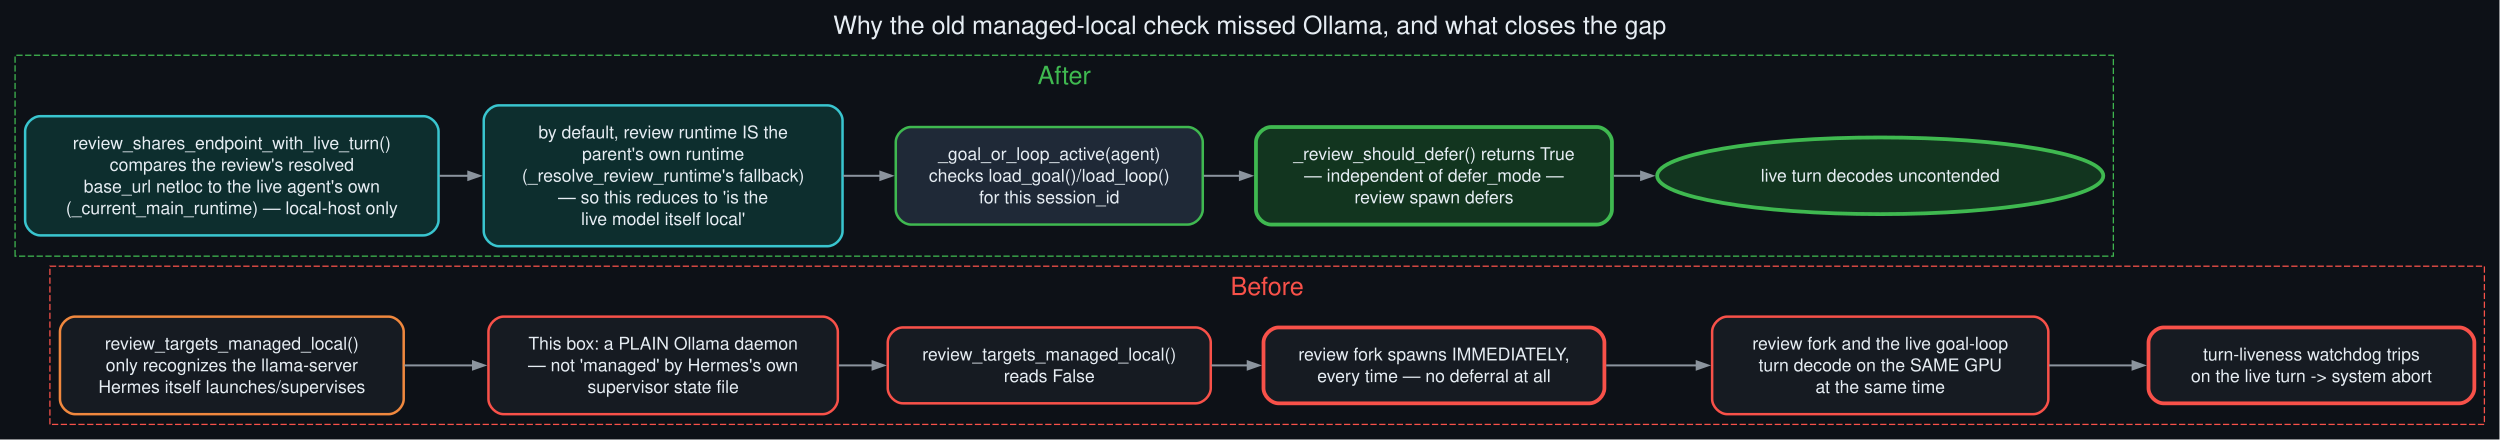
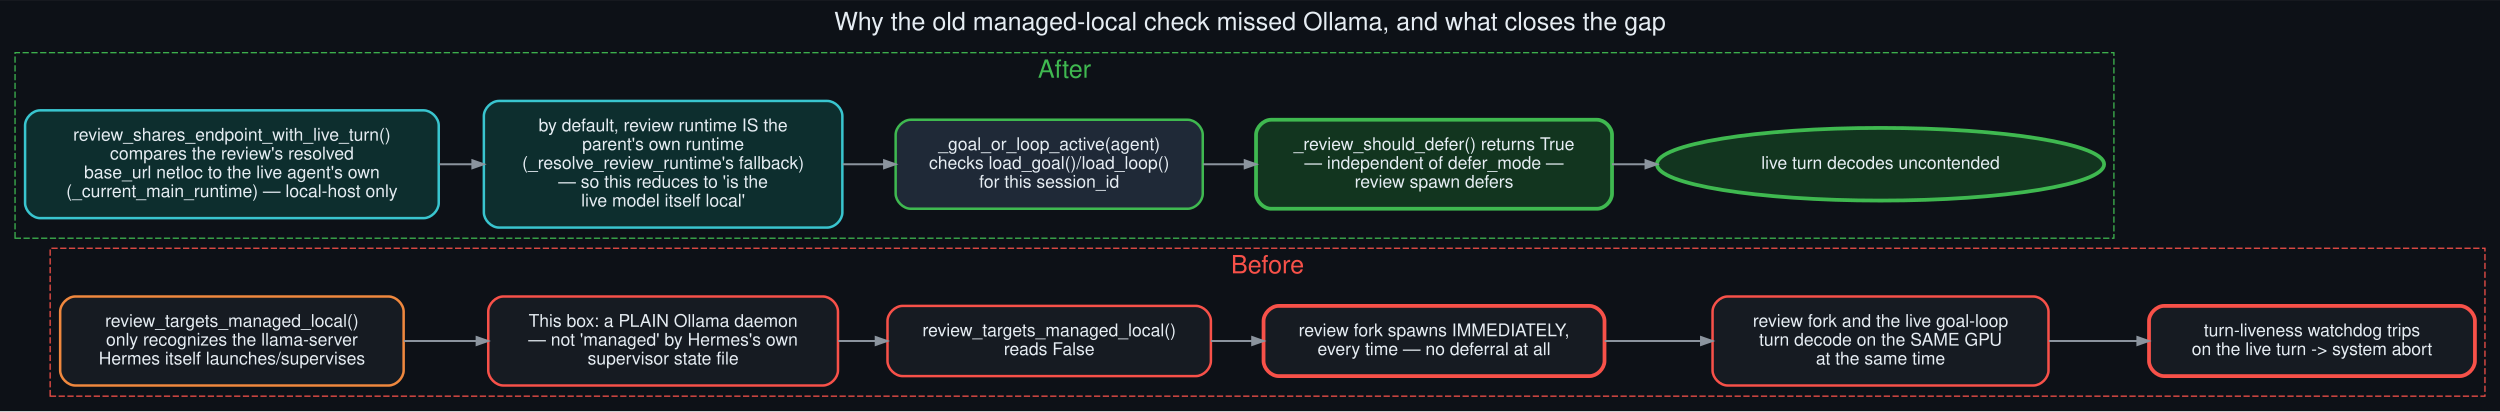
- <svg xmlns="http://www.w3.org/2000/svg" width="1991pt" height="350pt" viewBox="0.00 0.00 1991.00 350.00">
-   <g id="graph0" class="graph" transform="scale(1 1) rotate(0) translate(4 346)">
-     <polygon fill="#0d1117" stroke="none" points="-4,4 -4,-346 1986.57,-346 1986.57,4 -4,4" />
-     <text xml:space="preserve" text-anchor="middle" x="991.29" y="-319" font-family="Helvetica,sans-Serif" font-size="20.00" fill="#e6edf3">Why the old managed-local check missed Ollama, and what closes the gap</text>
+ <svg xmlns="http://www.w3.org/2000/svg" width="1994pt" height="328pt" viewBox="0.00 0.00 1994.38 328.00">
+   <g id="graph0" class="graph" transform="scale(1 1) rotate(0) translate(4 324)">
+     <polygon fill="#0d1117" stroke="transparent" points="-4,4 -4,-324 1990.38,-324 1990.38,4 -4,4" />
+     <text text-anchor="middle" x="993.19" y="-300" font-family="Helvetica,sans-Serif" font-size="20.00" fill="#e6edf3">Why the old managed-local check missed Ollama, and what closes the gap</text>
    <g id="clust1" class="cluster">
-       <polygon fill="#0d1117" stroke="#f85149" stroke-dasharray="5,2" points="35.75,-8 35.75,-134 1974.57,-134 1974.57,-8 35.75,-8" />
-       <text xml:space="preserve" text-anchor="middle" x="1005.16" y="-111" font-family="Helvetica,sans-Serif" font-size="20.00" fill="#f85149">Before</text>
+       <polygon fill="#0d1117" stroke="#f85149" stroke-dasharray="5,2" points="36,-8 36,-126 1978.38,-126 1978.38,-8 36,-8" />
+       <text text-anchor="middle" x="1007.19" y="-106" font-family="Helvetica,sans-Serif" font-size="20.00" fill="#f85149">Before</text>
    </g>
    <g id="clust2" class="cluster">
-       <polygon fill="#0d1117" stroke="#3fb950" stroke-dasharray="5,2" points="8,-142 8,-302 1679.07,-302 1679.07,-142 8,-142" />
-       <text xml:space="preserve" text-anchor="middle" x="843.54" y="-279" font-family="Helvetica,sans-Serif" font-size="20.00" fill="#3fb950">After</text>
+       <polygon fill="#0d1117" stroke="#3fb950" stroke-dasharray="5,2" points="8,-134 8,-282 1682.38,-282 1682.38,-134 8,-134" />
+       <text text-anchor="middle" x="845.19" y="-262" font-family="Helvetica,sans-Serif" font-size="20.00" fill="#3fb950">After</text>
    </g>
    <g id="node1" class="node">
-       <path fill="#161b22" stroke="#f0883e" stroke-width="2" d="M305.5,-93.84C305.5,-93.84 55.75,-93.84 55.75,-93.84 49.75,-93.84 43.75,-87.84 43.75,-81.84 43.75,-81.84 43.75,-28.16 43.75,-28.16 43.75,-22.16 49.75,-16.16 55.75,-16.16 55.75,-16.16 305.5,-16.16 305.5,-16.16 311.5,-16.16 317.5,-22.16 317.5,-28.16 317.5,-28.16 317.5,-81.84 317.5,-81.84 317.5,-87.84 311.5,-93.84 305.5,-93.84" />
-       <text xml:space="preserve" text-anchor="middle" x="180.62" y="-67.58" font-family="Helvetica,sans-Serif" font-size="14.00" fill="#e6edf3">review_targets_managed_local()</text>
-       <text xml:space="preserve" text-anchor="middle" x="180.62" y="-50.33" font-family="Helvetica,sans-Serif" font-size="14.00" fill="#e6edf3">only recognizes the llama-server</text>
-       <text xml:space="preserve" text-anchor="middle" x="180.62" y="-33.08" font-family="Helvetica,sans-Serif" font-size="14.00" fill="#e6edf3">Hermes itself launches/supervises</text>
+       <path fill="#161b22" stroke="#f0883e" stroke-width="2" d="M306,-87.5C306,-87.5 56,-87.5 56,-87.5 50,-87.5 44,-81.5 44,-75.5 44,-75.5 44,-28.5 44,-28.5 44,-22.5 50,-16.5 56,-16.5 56,-16.5 306,-16.5 306,-16.5 312,-16.5 318,-22.5 318,-28.5 318,-28.5 318,-75.5 318,-75.5 318,-81.5 312,-87.5 306,-87.5" />
+       <text text-anchor="middle" x="181" y="-63.3" font-family="Helvetica,sans-Serif" font-size="14.00" fill="#e6edf3">review_targets_managed_local()</text>
+       <text text-anchor="middle" x="181" y="-48.3" font-family="Helvetica,sans-Serif" font-size="14.00" fill="#e6edf3">only recognizes the llama-server</text>
+       <text text-anchor="middle" x="181" y="-33.3" font-family="Helvetica,sans-Serif" font-size="14.00" fill="#e6edf3">Hermes itself launches/supervises</text>
    </g>
    <g id="node2" class="node">
-       <path fill="#161b22" stroke="#f85149" stroke-width="2" d="M651.25,-93.84C651.25,-93.84 397,-93.84 397,-93.84 391,-93.84 385,-87.84 385,-81.84 385,-81.84 385,-28.16 385,-28.16 385,-22.16 391,-16.16 397,-16.16 397,-16.16 651.25,-16.16 651.25,-16.16 657.25,-16.16 663.25,-22.16 663.25,-28.16 663.25,-28.16 663.25,-81.84 663.25,-81.84 663.25,-87.84 657.25,-93.84 651.25,-93.84" />
-       <text xml:space="preserve" text-anchor="middle" x="524.12" y="-67.58" font-family="Helvetica,sans-Serif" font-size="14.00" fill="#e6edf3">This box: a PLAIN Ollama daemon</text>
-       <text xml:space="preserve" text-anchor="middle" x="524.12" y="-50.33" font-family="Helvetica,sans-Serif" font-size="14.00" fill="#e6edf3">— not 'managed' by Hermes's own</text>
-       <text xml:space="preserve" text-anchor="middle" x="524.12" y="-33.08" font-family="Helvetica,sans-Serif" font-size="14.00" fill="#e6edf3">supervisor state file</text>
+       <path fill="#161b22" stroke="#f85149" stroke-width="2" d="M652.5,-87.5C652.5,-87.5 397.5,-87.5 397.5,-87.5 391.5,-87.5 385.5,-81.5 385.5,-75.5 385.5,-75.5 385.5,-28.5 385.5,-28.5 385.5,-22.5 391.5,-16.5 397.5,-16.5 397.5,-16.5 652.5,-16.5 652.5,-16.5 658.5,-16.5 664.5,-22.5 664.5,-28.5 664.5,-28.5 664.5,-75.5 664.5,-75.5 664.5,-81.5 658.5,-87.5 652.5,-87.5" />
+       <text text-anchor="middle" x="525" y="-63.3" font-family="Helvetica,sans-Serif" font-size="14.00" fill="#e6edf3">This box: a PLAIN Ollama daemon</text>
+       <text text-anchor="middle" x="525" y="-48.3" font-family="Helvetica,sans-Serif" font-size="14.00" fill="#e6edf3">— not 'managed' by Hermes's own</text>
+       <text text-anchor="middle" x="525" y="-33.3" font-family="Helvetica,sans-Serif" font-size="14.00" fill="#e6edf3">supervisor state file</text>
    </g>
    <g id="edge1" class="edge">
-       <path fill="none" stroke="#8b949e" stroke-width="1.6" d="M318.07,-55C336.07,-55 354.6,-55 372.82,-55" />
-       <polygon fill="#8b949e" stroke="#8b949e" stroke-width="1.6" points="372.69,-58.15 381.69,-55 372.69,-51.85 372.69,-58.15" />
+       <path fill="none" stroke="#8b949e" stroke-width="1.6" d="M318.15,-52C337.21,-52 356.86,-52 376.12,-52" />
+       <polygon fill="#8b949e" stroke="#8b949e" stroke-width="1.6" points="376.24,-55.15 385.24,-52 376.24,-48.85 376.24,-55.15" />
    </g>
    <g id="node3" class="node">
-       <path fill="#161b22" stroke="#f85149" stroke-width="2" d="M948.25,-85.21C948.25,-85.21 715,-85.21 715,-85.21 709,-85.21 703,-79.21 703,-73.21 703,-73.21 703,-36.79 703,-36.79 703,-30.79 709,-24.79 715,-24.79 715,-24.79 948.25,-24.79 948.25,-24.79 954.25,-24.79 960.25,-30.79 960.25,-36.79 960.25,-36.79 960.25,-73.21 960.25,-73.21 960.25,-79.21 954.25,-85.21 948.25,-85.21" />
-       <text xml:space="preserve" text-anchor="middle" x="831.62" y="-58.95" font-family="Helvetica,sans-Serif" font-size="14.00" fill="#e6edf3">review_targets_managed_local()</text>
-       <text xml:space="preserve" text-anchor="middle" x="831.62" y="-41.7" font-family="Helvetica,sans-Serif" font-size="14.00" fill="#e6edf3">reads False</text>
+       <path fill="#161b22" stroke="#f85149" stroke-width="2" d="M950,-80C950,-80 716,-80 716,-80 710,-80 704,-74 704,-68 704,-68 704,-36 704,-36 704,-30 710,-24 716,-24 716,-24 950,-24 950,-24 956,-24 962,-30 962,-36 962,-36 962,-68 962,-68 962,-74 956,-80 950,-80" />
+       <text text-anchor="middle" x="833" y="-55.8" font-family="Helvetica,sans-Serif" font-size="14.00" fill="#e6edf3">review_targets_managed_local()</text>
+       <text text-anchor="middle" x="833" y="-40.8" font-family="Helvetica,sans-Serif" font-size="14.00" fill="#e6edf3">reads False</text>
    </g>
    <g id="edge2" class="edge">
-       <path fill="none" stroke="#8b949e" stroke-width="1.6" d="M664.02,-55C673,-55 682.04,-55 691.02,-55" />
-       <polygon fill="#8b949e" stroke="#8b949e" stroke-width="1.6" points="690.93,-58.15 699.93,-55 690.93,-51.85 690.93,-58.15" />
+       <path fill="none" stroke="#8b949e" stroke-width="1.6" d="M664.67,-52C674.6,-52 684.61,-52 694.53,-52" />
+       <polygon fill="#8b949e" stroke="#8b949e" stroke-width="1.6" points="694.61,-55.15 703.61,-52 694.61,-48.85 694.61,-55.15" />
    </g>
    <g id="node4" class="node">
-       <path fill="#161b22" stroke="#f85149" stroke-width="3" d="M1261.75,-85.21C1261.75,-85.21 1014.25,-85.21 1014.25,-85.21 1008.25,-85.21 1002.25,-79.21 1002.25,-73.21 1002.25,-73.21 1002.25,-36.79 1002.25,-36.79 1002.25,-30.79 1008.25,-24.79 1014.25,-24.79 1014.25,-24.79 1261.75,-24.79 1261.75,-24.79 1267.75,-24.79 1273.75,-30.79 1273.75,-36.79 1273.75,-36.79 1273.75,-73.21 1273.75,-73.21 1273.75,-79.21 1267.75,-85.21 1261.75,-85.21" />
-       <text xml:space="preserve" text-anchor="middle" x="1138" y="-58.95" font-family="Helvetica,sans-Serif" font-size="14.00" fill="#e6edf3">review fork spawns IMMEDIATELY,</text>
-       <text xml:space="preserve" text-anchor="middle" x="1138" y="-41.7" font-family="Helvetica,sans-Serif" font-size="14.00" fill="#e6edf3">every time — no deferral at all</text>
+       <path fill="#161b22" stroke="#f85149" stroke-width="3" d="M1264,-80C1264,-80 1016,-80 1016,-80 1010,-80 1004,-74 1004,-68 1004,-68 1004,-36 1004,-36 1004,-30 1010,-24 1016,-24 1016,-24 1264,-24 1264,-24 1270,-24 1276,-30 1276,-36 1276,-36 1276,-68 1276,-68 1276,-74 1270,-80 1264,-80" />
+       <text text-anchor="middle" x="1140" y="-55.8" font-family="Helvetica,sans-Serif" font-size="14.00" fill="#e6edf3">review fork spawns IMMEDIATELY,</text>
+       <text text-anchor="middle" x="1140" y="-40.8" font-family="Helvetica,sans-Serif" font-size="14.00" fill="#e6edf3">every time — no deferral at all</text>
    </g>
    <g id="edge3" class="edge">
-       <path fill="none" stroke="#8b949e" stroke-width="1.6" d="M960.83,-55C970.4,-55 980.11,-55 989.78,-55" />
-       <polygon fill="#8b949e" stroke="#8b949e" stroke-width="1.6" points="989.7,-58.15 998.7,-55 989.7,-51.85 989.7,-58.15" />
+       <path fill="none" stroke="#8b949e" stroke-width="1.6" d="M962.02,-52C972.85,-52 983.84,-52 994.78,-52" />
+       <polygon fill="#8b949e" stroke="#8b949e" stroke-width="1.6" points="994.95,-55.15 1003.95,-52 994.95,-48.85 994.95,-55.15" />
    </g>
    <g id="node5" class="node">
-       <path fill="#161b22" stroke="#f85149" stroke-width="2" d="M1615.29,-93.84C1615.29,-93.84 1371.54,-93.84 1371.54,-93.84 1365.54,-93.84 1359.54,-87.84 1359.54,-81.84 1359.54,-81.84 1359.54,-28.16 1359.54,-28.16 1359.54,-22.16 1365.54,-16.16 1371.54,-16.16 1371.54,-16.16 1615.29,-16.16 1615.29,-16.16 1621.29,-16.16 1627.29,-22.16 1627.29,-28.16 1627.29,-28.16 1627.29,-81.84 1627.29,-81.84 1627.29,-87.84 1621.29,-93.84 1615.29,-93.84" />
-       <text xml:space="preserve" text-anchor="middle" x="1493.41" y="-67.58" font-family="Helvetica,sans-Serif" font-size="14.00" fill="#e6edf3">review fork and the live goal-loop</text>
-       <text xml:space="preserve" text-anchor="middle" x="1493.41" y="-50.33" font-family="Helvetica,sans-Serif" font-size="14.00" fill="#e6edf3">turn decode on the SAME GPU</text>
-       <text xml:space="preserve" text-anchor="middle" x="1493.41" y="-33.08" font-family="Helvetica,sans-Serif" font-size="14.00" fill="#e6edf3">at the same time</text>
+       <path fill="#161b22" stroke="#f85149" stroke-width="2" d="M1618.19,-87.5C1618.19,-87.5 1374.19,-87.5 1374.19,-87.5 1368.19,-87.5 1362.19,-81.5 1362.19,-75.5 1362.19,-75.5 1362.19,-28.5 1362.19,-28.5 1362.19,-22.5 1368.19,-16.5 1374.19,-16.5 1374.19,-16.5 1618.19,-16.5 1618.19,-16.5 1624.19,-16.5 1630.19,-22.5 1630.19,-28.5 1630.19,-28.5 1630.19,-75.5 1630.19,-75.5 1630.19,-81.5 1624.19,-87.5 1618.19,-87.5" />
+       <text text-anchor="middle" x="1496.19" y="-63.3" font-family="Helvetica,sans-Serif" font-size="14.00" fill="#e6edf3">review fork and the live goal-loop</text>
+       <text text-anchor="middle" x="1496.19" y="-48.3" font-family="Helvetica,sans-Serif" font-size="14.00" fill="#e6edf3">turn decode on the SAME GPU</text>
+       <text text-anchor="middle" x="1496.19" y="-33.3" font-family="Helvetica,sans-Serif" font-size="14.00" fill="#e6edf3">at the same time</text>
    </g>
    <g id="edge4" class="edge">
-       <path fill="none" stroke="#8b949e" stroke-width="1.6" d="M1275.13,-55C1298.8,-55 1323.5,-55 1347.39,-55" />
-       <polygon fill="#8b949e" stroke="#8b949e" stroke-width="1.6" points="1347.26,-58.15 1356.26,-55 1347.26,-51.85 1347.26,-58.15" />
+       <path fill="none" stroke="#8b949e" stroke-width="1.6" d="M1276.17,-52C1301.23,-52 1327.47,-52 1352.74,-52" />
+       <polygon fill="#8b949e" stroke="#8b949e" stroke-width="1.6" points="1353,-55.15 1362,-52 1353,-48.85 1353,-55.15" />
    </g>
    <g id="node6" class="node">
-       <path fill="#161b22" stroke="#f85149" stroke-width="3" d="M1954.57,-85.21C1954.57,-85.21 1719.07,-85.21 1719.07,-85.21 1713.07,-85.21 1707.07,-79.21 1707.07,-73.21 1707.07,-73.21 1707.07,-36.79 1707.07,-36.79 1707.07,-30.79 1713.07,-24.79 1719.07,-24.79 1719.07,-24.79 1954.57,-24.79 1954.57,-24.79 1960.57,-24.79 1966.57,-30.79 1966.57,-36.79 1966.57,-36.79 1966.57,-73.21 1966.57,-73.21 1966.57,-79.21 1960.57,-85.21 1954.57,-85.21" />
-       <text xml:space="preserve" text-anchor="middle" x="1836.82" y="-58.95" font-family="Helvetica,sans-Serif" font-size="14.00" fill="#e6edf3">turn-liveness watchdog trips</text>
-       <text xml:space="preserve" text-anchor="middle" x="1836.82" y="-41.7" font-family="Helvetica,sans-Serif" font-size="14.00" fill="#e6edf3">on the live turn -&gt; system abort</text>
+       <path fill="#161b22" stroke="#f85149" stroke-width="3" d="M1958.38,-80C1958.38,-80 1722.38,-80 1722.38,-80 1716.38,-80 1710.38,-74 1710.38,-68 1710.38,-68 1710.38,-36 1710.38,-36 1710.38,-30 1716.38,-24 1722.38,-24 1722.38,-24 1958.38,-24 1958.38,-24 1964.38,-24 1970.38,-30 1970.38,-36 1970.38,-36 1970.38,-68 1970.38,-68 1970.38,-74 1964.38,-80 1958.38,-80" />
+       <text text-anchor="middle" x="1840.38" y="-55.8" font-family="Helvetica,sans-Serif" font-size="14.00" fill="#e6edf3">turn-liveness watchdog trips</text>
+       <text text-anchor="middle" x="1840.38" y="-40.8" font-family="Helvetica,sans-Serif" font-size="14.00" fill="#e6edf3">on the live turn -&gt; system abort</text>
    </g>
    <g id="edge5" class="edge">
-       <path fill="none" stroke="#8b949e" stroke-width="1.6" d="M1627.88,-55C1649.79,-55 1672.57,-55 1694.67,-55" />
-       <polygon fill="#8b949e" stroke="#8b949e" stroke-width="1.6" points="1694.39,-58.15 1703.39,-55 1694.39,-51.85 1694.39,-58.15" />
+       <path fill="none" stroke="#8b949e" stroke-width="1.6" d="M1630.47,-52C1653.58,-52 1677.66,-52 1700.91,-52" />
+       <polygon fill="#8b949e" stroke="#8b949e" stroke-width="1.6" points="1701.12,-55.15 1710.12,-52 1701.12,-48.85 1701.12,-55.15" />
    </g>
    <g id="node7" class="node">
-       <path fill="#0d2e2e" stroke="#39c5cf" stroke-width="2" d="M333.25,-253.46C333.25,-253.46 28,-253.46 28,-253.46 22,-253.46 16,-247.46 16,-241.46 16,-241.46 16,-170.54 16,-170.54 16,-164.54 22,-158.54 28,-158.54 28,-158.54 333.25,-158.54 333.25,-158.54 339.25,-158.54 345.25,-164.54 345.25,-170.54 345.25,-170.54 345.25,-241.46 345.25,-241.46 345.25,-247.46 339.25,-253.46 333.25,-253.46" />
-       <text xml:space="preserve" text-anchor="middle" x="180.62" y="-227.2" font-family="Helvetica,sans-Serif" font-size="14.00" fill="#e6edf3">review_shares_endpoint_with_live_turn()</text>
-       <text xml:space="preserve" text-anchor="middle" x="180.62" y="-209.95" font-family="Helvetica,sans-Serif" font-size="14.00" fill="#e6edf3">compares the review's resolved</text>
-       <text xml:space="preserve" text-anchor="middle" x="180.62" y="-192.7" font-family="Helvetica,sans-Serif" font-size="14.00" fill="#e6edf3">base_url netloc to the live agent's own</text>
-       <text xml:space="preserve" text-anchor="middle" x="180.62" y="-175.45" font-family="Helvetica,sans-Serif" font-size="14.00" fill="#e6edf3">(_current_main_runtime) — local-host only</text>
+       <path fill="#0d2e2e" stroke="#39c5cf" stroke-width="2" d="M334,-236C334,-236 28,-236 28,-236 22,-236 16,-230 16,-224 16,-224 16,-162 16,-162 16,-156 22,-150 28,-150 28,-150 334,-150 334,-150 340,-150 346,-156 346,-162 346,-162 346,-224 346,-224 346,-230 340,-236 334,-236" />
+       <text text-anchor="middle" x="181" y="-211.8" font-family="Helvetica,sans-Serif" font-size="14.00" fill="#e6edf3">review_shares_endpoint_with_live_turn()</text>
+       <text text-anchor="middle" x="181" y="-196.8" font-family="Helvetica,sans-Serif" font-size="14.00" fill="#e6edf3">compares the review's resolved</text>
+       <text text-anchor="middle" x="181" y="-181.8" font-family="Helvetica,sans-Serif" font-size="14.00" fill="#e6edf3">base_url netloc to the live agent's own</text>
+       <text text-anchor="middle" x="181" y="-166.8" font-family="Helvetica,sans-Serif" font-size="14.00" fill="#e6edf3">(_current_main_runtime) — local-host only</text>
    </g>
    <g id="node8" class="node">
-       <path fill="#0d2e2e" stroke="#39c5cf" stroke-width="2" d="M655,-262.08C655,-262.08 393.25,-262.08 393.25,-262.08 387.25,-262.08 381.25,-256.08 381.25,-250.08 381.25,-250.08 381.25,-161.91 381.25,-161.91 381.25,-155.91 387.25,-149.91 393.25,-149.91 393.25,-149.91 655,-149.91 655,-149.91 661,-149.91 667,-155.91 667,-161.91 667,-161.91 667,-250.08 667,-250.08 667,-256.08 661,-262.08 655,-262.08" />
-       <text xml:space="preserve" text-anchor="middle" x="524.12" y="-235.82" font-family="Helvetica,sans-Serif" font-size="14.00" fill="#e6edf3">by default, review runtime IS the</text>
-       <text xml:space="preserve" text-anchor="middle" x="524.12" y="-218.57" font-family="Helvetica,sans-Serif" font-size="14.00" fill="#e6edf3">parent's own runtime</text>
-       <text xml:space="preserve" text-anchor="middle" x="524.12" y="-201.32" font-family="Helvetica,sans-Serif" font-size="14.00" fill="#e6edf3">(_resolve_review_runtime's fallback)</text>
-       <text xml:space="preserve" text-anchor="middle" x="524.12" y="-184.07" font-family="Helvetica,sans-Serif" font-size="14.00" fill="#e6edf3">— so this reduces to 'is the</text>
-       <text xml:space="preserve" text-anchor="middle" x="524.12" y="-166.82" font-family="Helvetica,sans-Serif" font-size="14.00" fill="#e6edf3">live model itself local'</text>
+       <path fill="#0d2e2e" stroke="#39c5cf" stroke-width="2" d="M656,-243.5C656,-243.5 394,-243.5 394,-243.5 388,-243.5 382,-237.5 382,-231.5 382,-231.5 382,-154.5 382,-154.5 382,-148.5 388,-142.5 394,-142.5 394,-142.5 656,-142.5 656,-142.5 662,-142.5 668,-148.5 668,-154.5 668,-154.5 668,-231.5 668,-231.5 668,-237.5 662,-243.5 656,-243.5" />
+       <text text-anchor="middle" x="525" y="-219.3" font-family="Helvetica,sans-Serif" font-size="14.00" fill="#e6edf3">by default, review runtime IS the</text>
+       <text text-anchor="middle" x="525" y="-204.3" font-family="Helvetica,sans-Serif" font-size="14.00" fill="#e6edf3">parent's own runtime</text>
+       <text text-anchor="middle" x="525" y="-189.3" font-family="Helvetica,sans-Serif" font-size="14.00" fill="#e6edf3">(_resolve_review_runtime's fallback)</text>
+       <text text-anchor="middle" x="525" y="-174.3" font-family="Helvetica,sans-Serif" font-size="14.00" fill="#e6edf3">— so this reduces to 'is the</text>
+       <text text-anchor="middle" x="525" y="-159.3" font-family="Helvetica,sans-Serif" font-size="14.00" fill="#e6edf3">live model itself local'</text>
    </g>
    <g id="edge6" class="edge">
-       <path fill="none" stroke="#8b949e" stroke-width="1.6" d="M345.87,-206C353.62,-206 361.39,-206 369.11,-206" />
-       <polygon fill="#8b949e" stroke="#8b949e" stroke-width="1.6" points="368.96,-209.15 377.96,-206 368.96,-202.85 368.96,-209.15" />
+       <path fill="none" stroke="#8b949e" stroke-width="1.6" d="M346.24,-193C355.07,-193 363.93,-193 372.72,-193" />
+       <polygon fill="#8b949e" stroke="#8b949e" stroke-width="1.6" points="372.85,-196.15 381.85,-193 372.85,-189.85 372.85,-196.15" />
    </g>
    <g id="node9" class="node">
-       <path fill="#1f2937" stroke="#3fb950" stroke-width="2" d="M941.88,-244.84C941.88,-244.84 721.38,-244.84 721.38,-244.84 715.38,-244.84 709.38,-238.84 709.38,-232.84 709.38,-232.84 709.38,-179.16 709.38,-179.16 709.38,-173.16 715.38,-167.16 721.38,-167.16 721.38,-167.16 941.88,-167.16 941.88,-167.16 947.88,-167.16 953.88,-173.16 953.88,-179.16 953.88,-179.16 953.88,-232.84 953.88,-232.84 953.88,-238.84 947.88,-244.84 941.88,-244.84" />
-       <text xml:space="preserve" text-anchor="middle" x="831.62" y="-218.57" font-family="Helvetica,sans-Serif" font-size="14.00" fill="#e6edf3">_goal_or_loop_active(agent)</text>
-       <text xml:space="preserve" text-anchor="middle" x="831.62" y="-201.32" font-family="Helvetica,sans-Serif" font-size="14.00" fill="#e6edf3">checks load_goal()/load_loop()</text>
-       <text xml:space="preserve" text-anchor="middle" x="831.62" y="-184.07" font-family="Helvetica,sans-Serif" font-size="14.00" fill="#e6edf3">for this session_id</text>
+       <path fill="#1f2937" stroke="#3fb950" stroke-width="2" d="M943.5,-228.5C943.5,-228.5 722.5,-228.5 722.5,-228.5 716.5,-228.5 710.5,-222.5 710.5,-216.5 710.5,-216.5 710.5,-169.5 710.5,-169.5 710.5,-163.5 716.5,-157.5 722.5,-157.5 722.5,-157.5 943.5,-157.5 943.5,-157.5 949.5,-157.5 955.5,-163.5 955.5,-169.5 955.5,-169.5 955.5,-216.5 955.5,-216.5 955.5,-222.5 949.5,-228.5 943.5,-228.5" />
+       <text text-anchor="middle" x="833" y="-204.3" font-family="Helvetica,sans-Serif" font-size="14.00" fill="#e6edf3">_goal_or_loop_active(agent)</text>
+       <text text-anchor="middle" x="833" y="-189.3" font-family="Helvetica,sans-Serif" font-size="14.00" fill="#e6edf3">checks load_goal()/load_loop()</text>
+       <text text-anchor="middle" x="833" y="-174.3" font-family="Helvetica,sans-Serif" font-size="14.00" fill="#e6edf3">for this session_id</text>
    </g>
    <g id="edge7" class="edge">
-       <path fill="none" stroke="#8b949e" stroke-width="1.6" d="M667.59,-206C677.54,-206 687.54,-206 697.43,-206" />
-       <polygon fill="#8b949e" stroke="#8b949e" stroke-width="1.6" points="697.12,-209.15 706.12,-206 697.12,-202.85 697.12,-209.15" />
+       <path fill="none" stroke="#8b949e" stroke-width="1.6" d="M668.25,-193C679.22,-193 690.27,-193 701.17,-193" />
+       <polygon fill="#8b949e" stroke="#8b949e" stroke-width="1.6" points="701.28,-196.15 710.28,-193 701.28,-189.85 701.28,-196.15" />
    </g>
    <g id="node10" class="node">
-       <path fill="#12351f" stroke="#3fb950" stroke-width="3" d="M1267.75,-244.84C1267.75,-244.84 1008.25,-244.84 1008.25,-244.84 1002.25,-244.84 996.25,-238.84 996.25,-232.84 996.25,-232.84 996.25,-179.16 996.25,-179.16 996.25,-173.16 1002.25,-167.16 1008.25,-167.16 1008.25,-167.16 1267.75,-167.16 1267.75,-167.16 1273.75,-167.16 1279.75,-173.16 1279.75,-179.16 1279.75,-179.16 1279.75,-232.84 1279.75,-232.84 1279.75,-238.84 1273.75,-244.84 1267.75,-244.84" />
-       <text xml:space="preserve" text-anchor="middle" x="1138" y="-218.57" font-family="Helvetica,sans-Serif" font-size="14.00" fill="#e6edf3">_review_should_defer() returns True</text>
-       <text xml:space="preserve" text-anchor="middle" x="1138" y="-201.32" font-family="Helvetica,sans-Serif" font-size="14.00" fill="#e6edf3">— independent of defer_mode —</text>
-       <text xml:space="preserve" text-anchor="middle" x="1138" y="-184.07" font-family="Helvetica,sans-Serif" font-size="14.00" fill="#e6edf3">review spawn defers</text>
+       <path fill="#12351f" stroke="#3fb950" stroke-width="3" d="M1270,-228.5C1270,-228.5 1010,-228.5 1010,-228.5 1004,-228.5 998,-222.5 998,-216.5 998,-216.5 998,-169.5 998,-169.5 998,-163.5 1004,-157.5 1010,-157.5 1010,-157.5 1270,-157.5 1270,-157.5 1276,-157.5 1282,-163.5 1282,-169.5 1282,-169.5 1282,-216.5 1282,-216.5 1282,-222.5 1276,-228.5 1270,-228.5" />
+       <text text-anchor="middle" x="1140" y="-204.3" font-family="Helvetica,sans-Serif" font-size="14.00" fill="#e6edf3">_review_should_defer() returns True</text>
+       <text text-anchor="middle" x="1140" y="-189.3" font-family="Helvetica,sans-Serif" font-size="14.00" fill="#e6edf3">— independent of defer_mode —</text>
+       <text text-anchor="middle" x="1140" y="-174.3" font-family="Helvetica,sans-Serif" font-size="14.00" fill="#e6edf3">review spawn defers</text>
    </g>
    <g id="edge8" class="edge">
-       <path fill="none" stroke="#8b949e" stroke-width="1.6" d="M954.67,-206C964.18,-206 973.86,-206 983.54,-206" />
-       <polygon fill="#8b949e" stroke="#8b949e" stroke-width="1.6" points="983.47,-209.15 992.47,-206 983.47,-202.85 983.47,-209.15" />
+       <path fill="none" stroke="#8b949e" stroke-width="1.6" d="M955.86,-193C966.68,-193 977.72,-193 988.75,-193" />
+       <polygon fill="#8b949e" stroke="#8b949e" stroke-width="1.6" points="989,-196.15 998,-193 989,-189.85 989,-196.15" />
    </g>
    <g id="node11" class="node">
-       <ellipse fill="#12351f" stroke="#3fb950" stroke-width="3" cx="1493.41" cy="-206" rx="177.66" ry="30.53" />
-       <text xml:space="preserve" text-anchor="middle" x="1493.41" y="-201.32" font-family="Helvetica,sans-Serif" font-size="14.00" fill="#e6edf3">live turn decodes uncontended</text>
+       <ellipse fill="#12351f" stroke="#3fb950" stroke-width="3" cx="1496.19" cy="-193" rx="178.38" ry="28.98" />
+       <text text-anchor="middle" x="1496.19" y="-189.3" font-family="Helvetica,sans-Serif" font-size="14.00" fill="#e6edf3">live turn decodes uncontended</text>
    </g>
    <g id="edge9" class="edge">
-       <path fill="none" stroke="#8b949e" stroke-width="1.6" d="M1281.22,-206C1288.48,-206 1295.82,-206 1303.19,-206" />
-       <polygon fill="#8b949e" stroke="#8b949e" stroke-width="1.6" points="1302.97,-209.15 1311.97,-206 1302.97,-202.85 1302.97,-209.15" />
+       <path fill="none" stroke="#8b949e" stroke-width="1.6" d="M1282,-193C1290.74,-193 1299.59,-193 1308.48,-193" />
+       <polygon fill="#8b949e" stroke="#8b949e" stroke-width="1.6" points="1308.75,-196.15 1317.75,-193 1308.75,-189.85 1308.75,-196.15" />
    </g>
  </g>
</svg>
